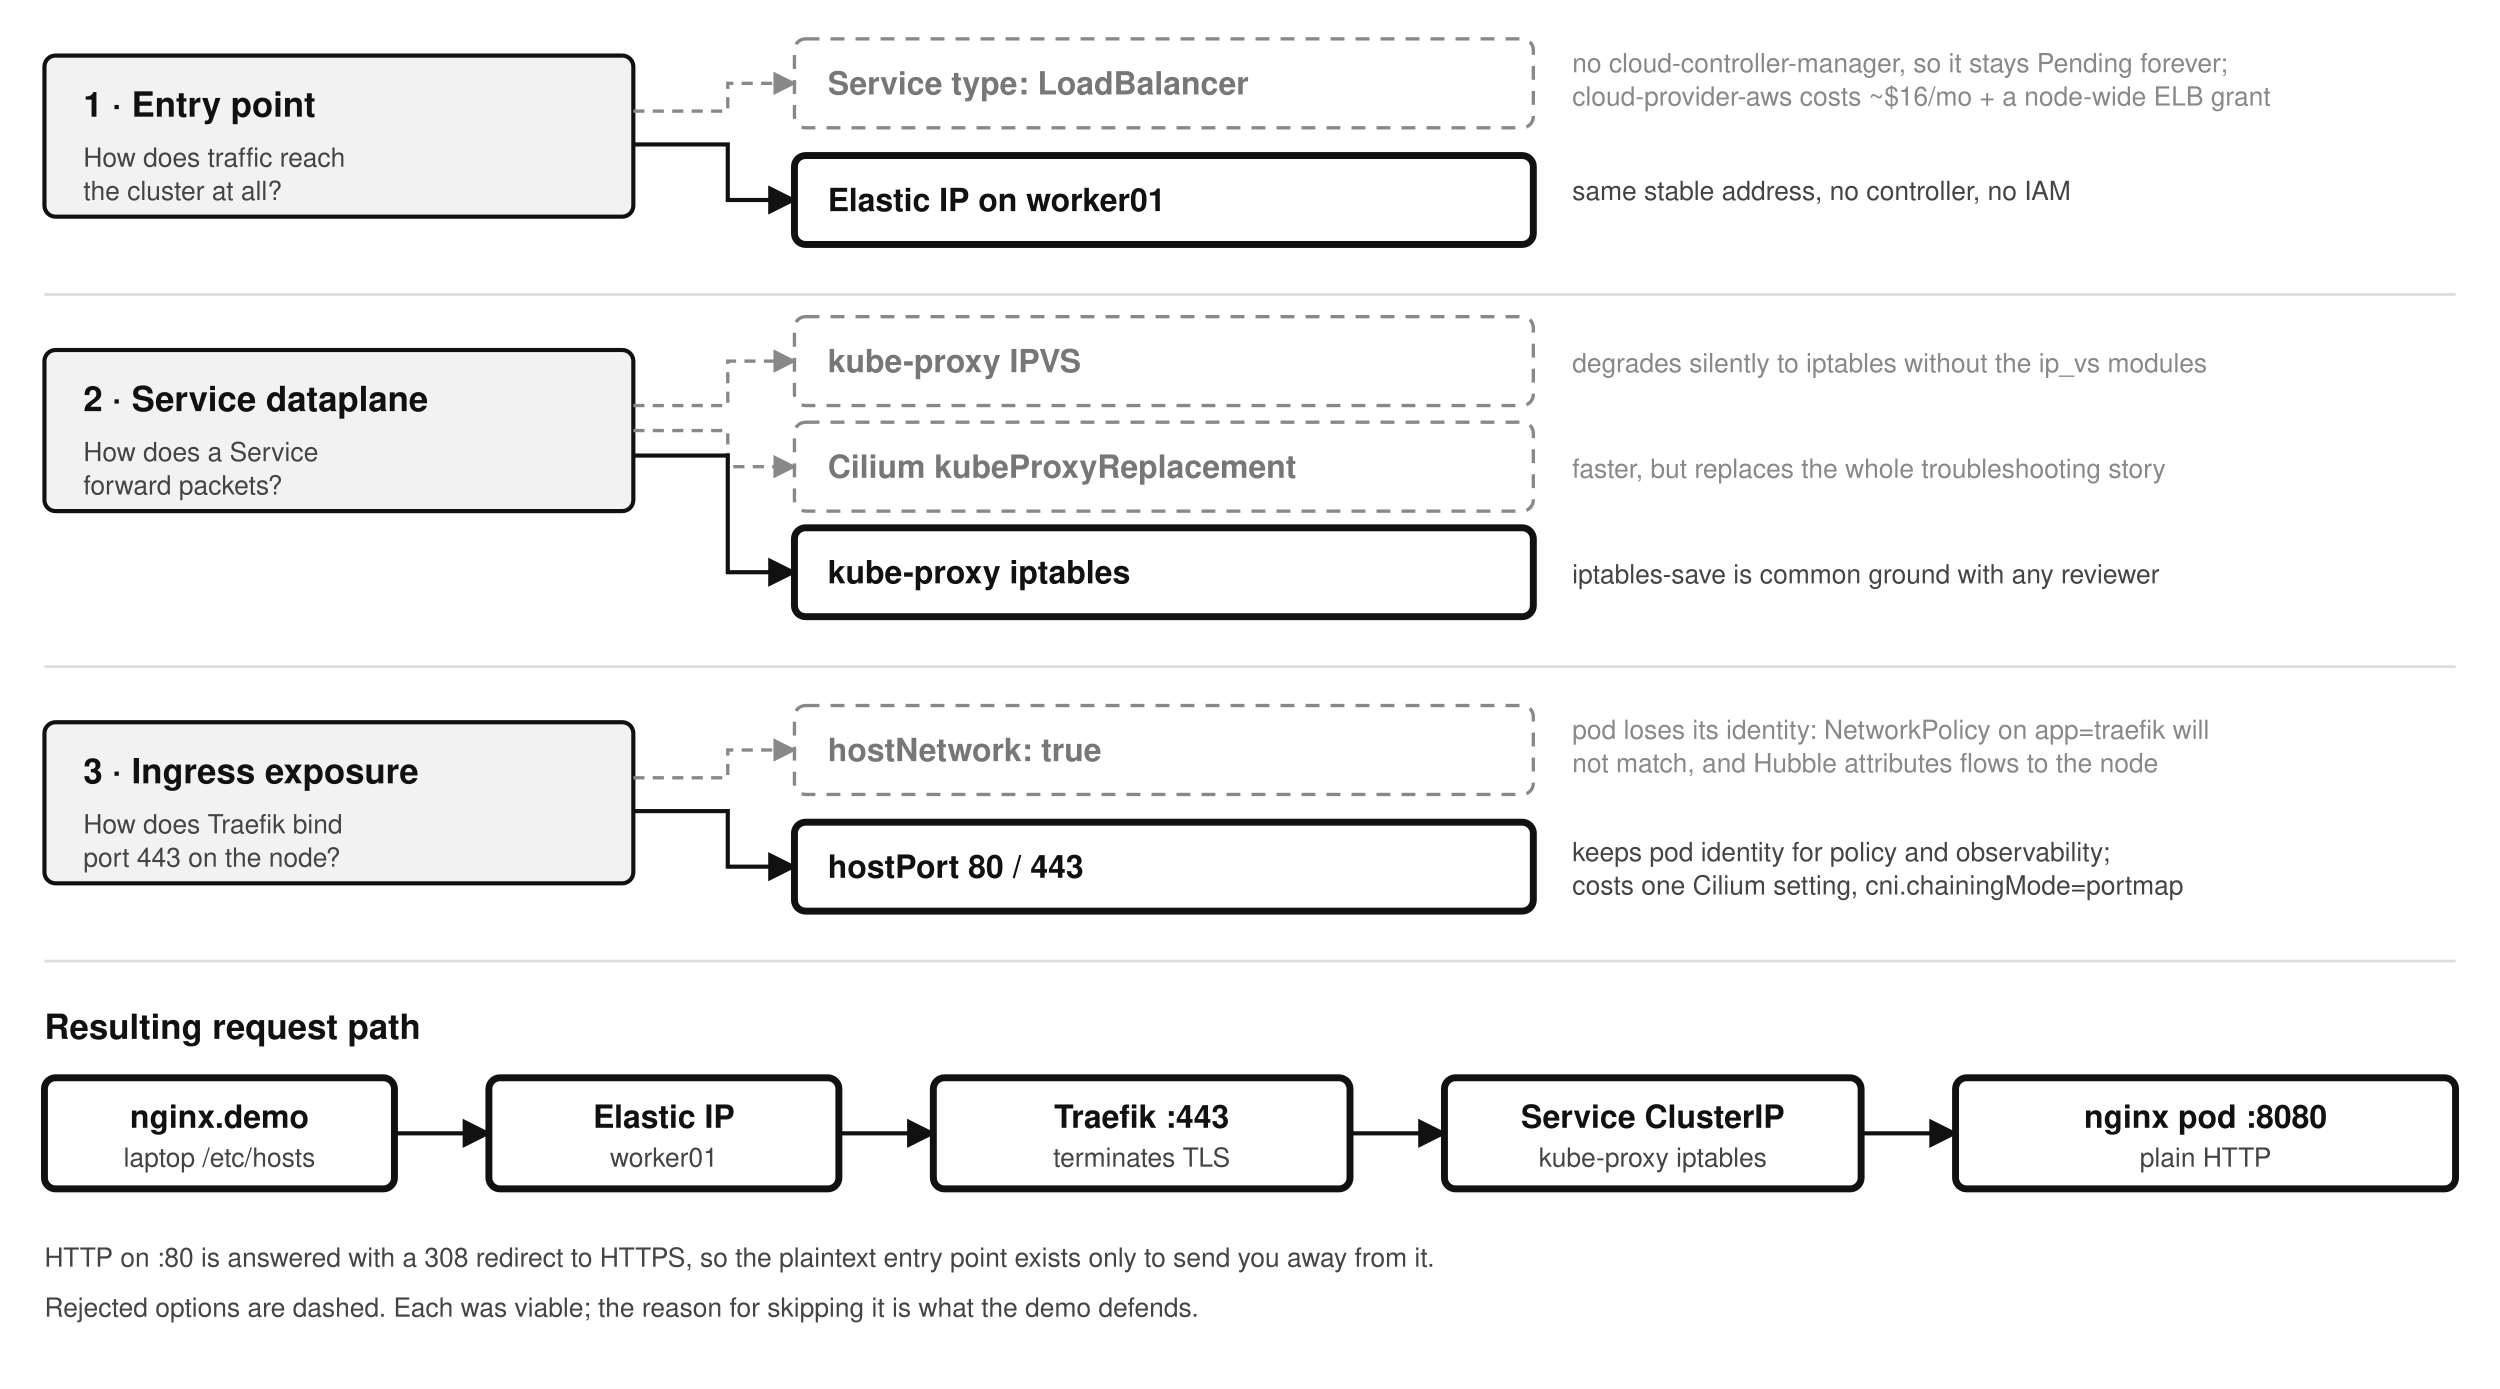
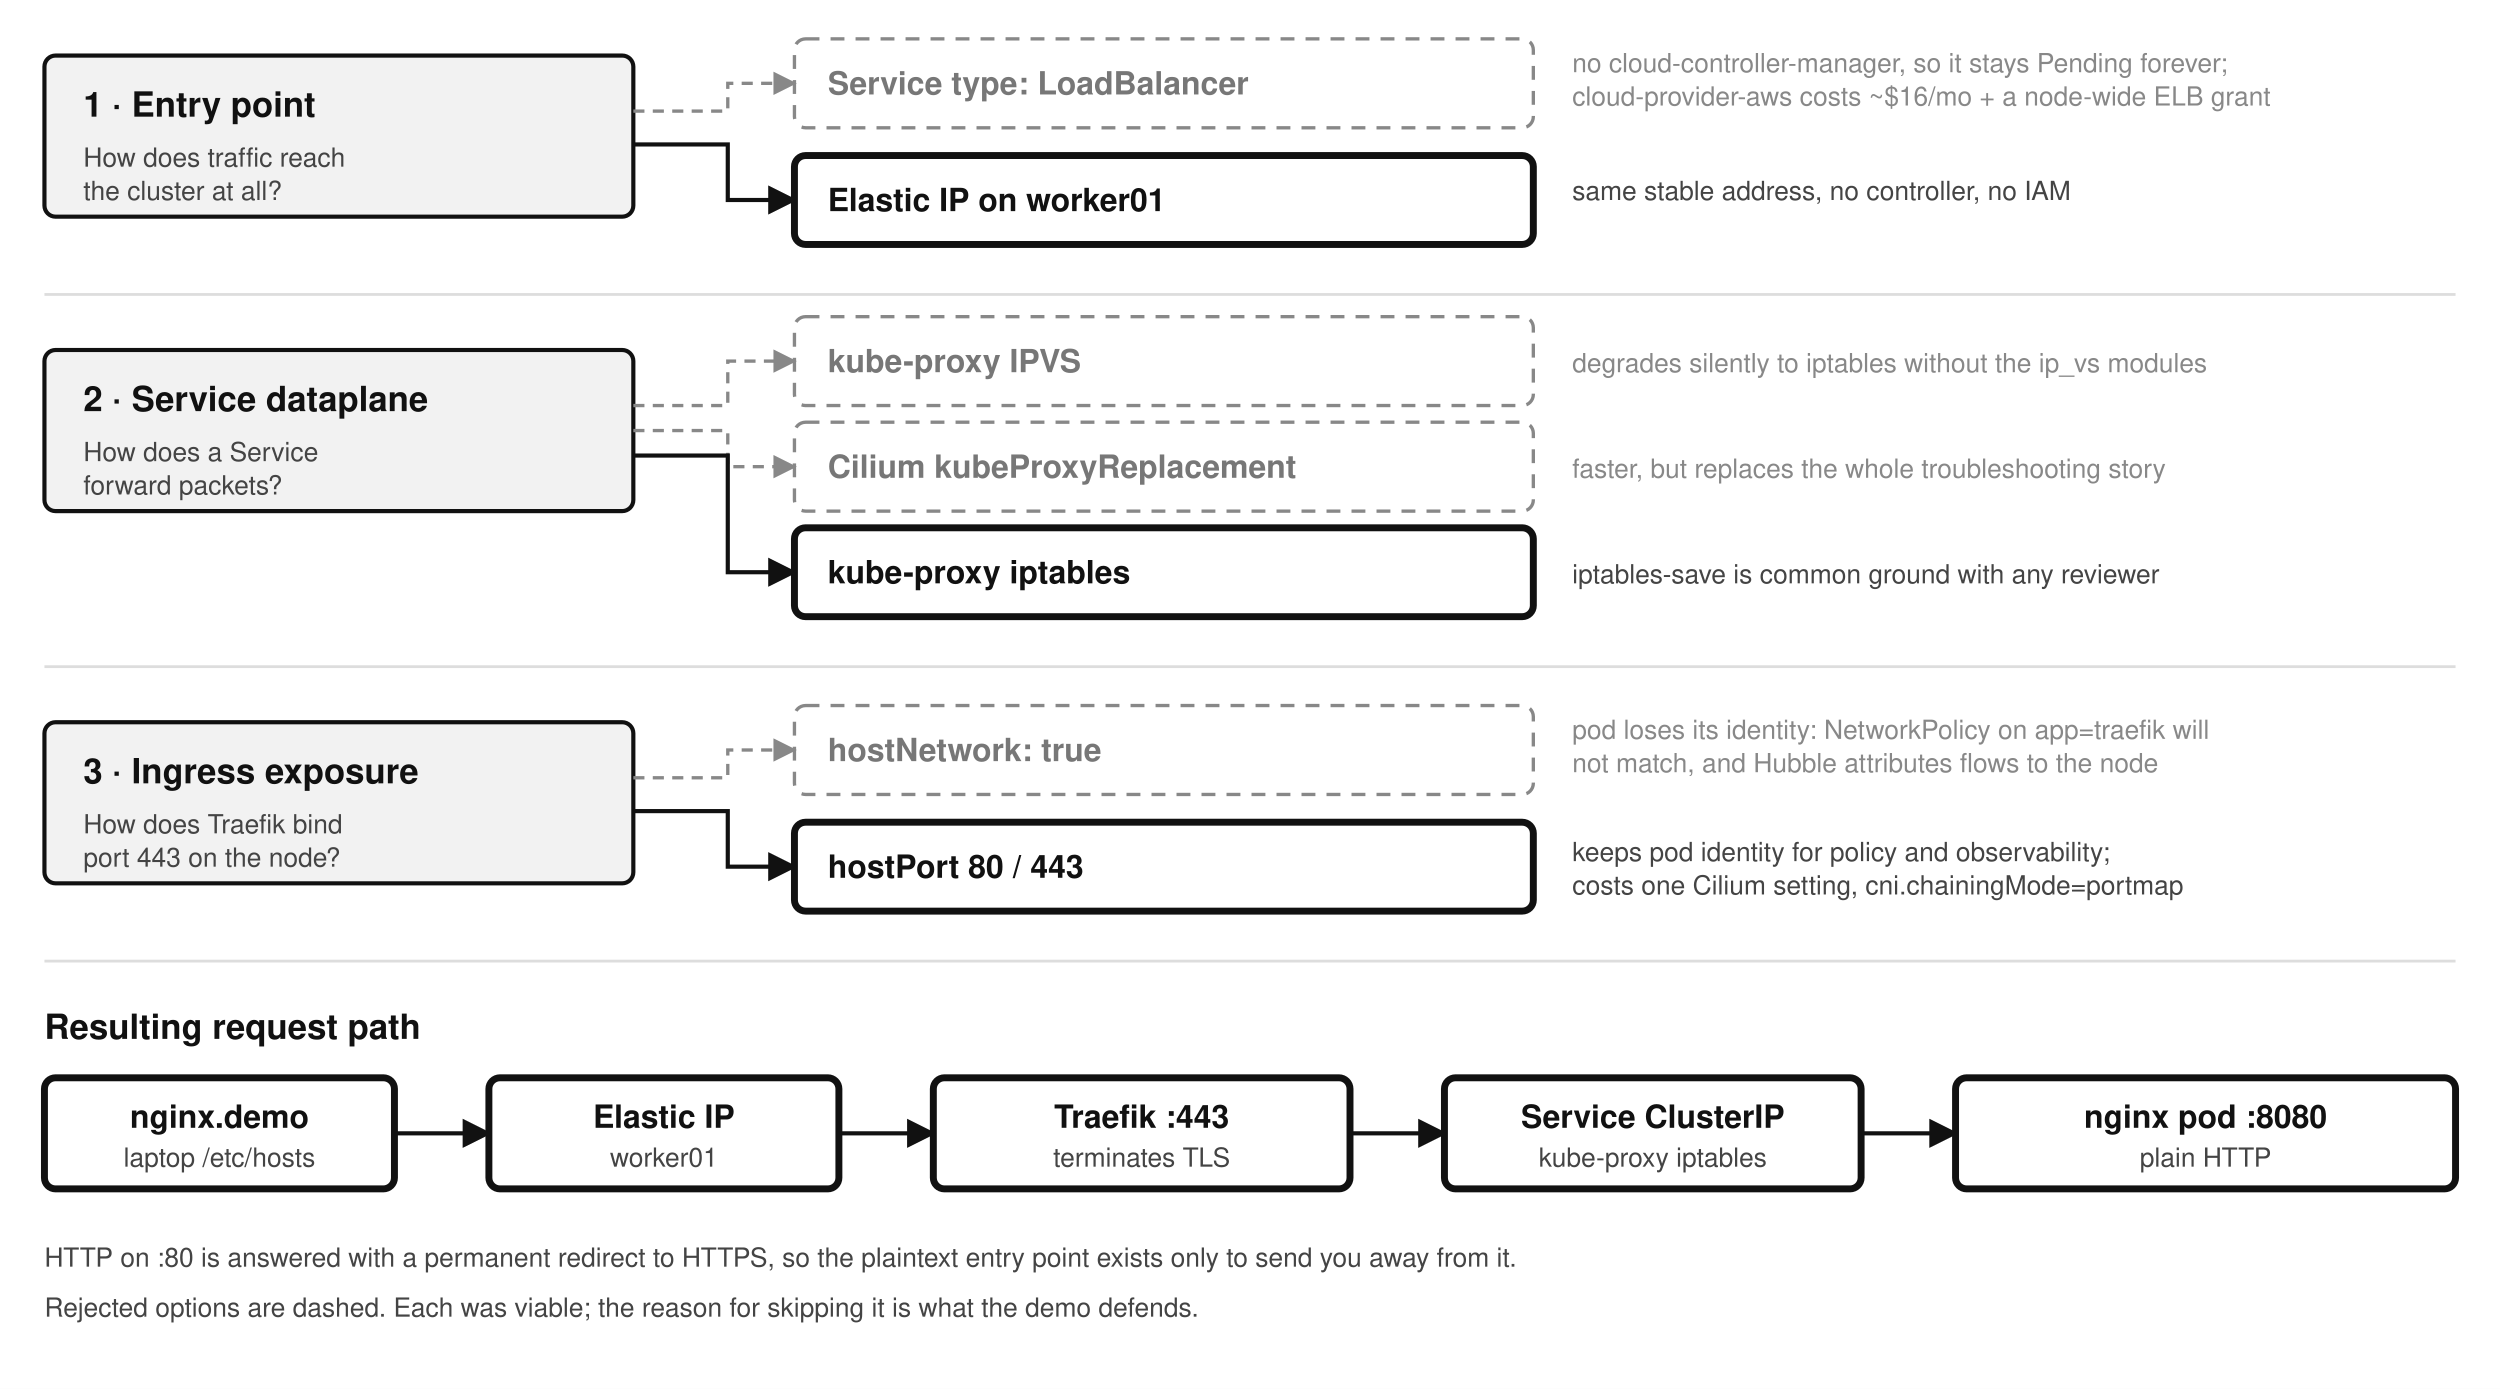
<svg xmlns="http://www.w3.org/2000/svg" viewBox="0 0 900 500" width="900" height="500" role="img" aria-label="Three networking decisions at three layers: entry point, service dataplane, and ingress exposure, each showing rejected alternatives and the chosen option">
  <style>
    .bg  { fill: #ffffff; }
    .q   { fill: #f2f2f2; stroke: #111111; stroke-width: 1.5; }
    .no  { fill: #ffffff; stroke: #888888; stroke-width: 1.2; stroke-dasharray: 5 4; }
    .yes { fill: #ffffff; stroke: #111111; stroke-width: 2.5; }
    .ln  { stroke: #111111; stroke-width: 1.5; fill: none; }
    .lnn { stroke: #888888; stroke-width: 1.2; fill: none; stroke-dasharray: 4 3; }
    text { font-family: ui-sans-serif, system-ui, -apple-system, "Segoe UI", Helvetica, Arial, sans-serif; fill: #111111; }
    .h   { font-size: 12.5px; font-weight: 700; }
    .t   { font-size: 11.5px; font-weight: 600; }
    .tn  { font-size: 11.5px; font-weight: 600; fill: #777777; }
    .xs  { font-size: 9.5px; fill: #444444; }
    .xsn { font-size: 9.5px; fill: #888888; }
    .lbl { font-size: 9.5px; font-weight: 700; fill: #111111; }
  </style>
  <defs>
    <marker id="a" viewBox="0 0 10 10" refX="9" refY="5" markerWidth="7" markerHeight="7" orient="auto-start-reverse">
      <path d="M 0 0 L 10 5 L 0 10 z" fill="#111111" />
    </marker>
    <marker id="g" viewBox="0 0 10 10" refX="9" refY="5" markerWidth="7" markerHeight="7" orient="auto-start-reverse">
      <path d="M 0 0 L 10 5 L 0 10 z" fill="#888888" />
    </marker>
  </defs>
  <rect class="bg" x="0" y="0" width="900" height="500" />
  <rect class="q" x="16" y="20" width="212" height="58" rx="4" />
  <text class="h" x="30" y="42">1 · Entry point</text>
  <text class="xs" x="30" y="60">How does traffic reach</text>
  <text class="xs" x="30" y="72">the cluster at all?</text>
  <rect class="no" x="286" y="14" width="266" height="32" rx="4" />
  <text class="tn" x="298" y="34">Service type: LoadBalancer</text>
  <rect class="yes" x="286" y="56" width="266" height="32" rx="4" />
  <text class="t" x="298" y="76">Elastic IP on worker01</text>
  <path class="lnn" d="M228 40 L262 40 L262 30 L286 30" marker-end="url(#g)" />
  <path class="ln" d="M228 52 L262 52 L262 72 L286 72" marker-end="url(#a)" />
  <text class="xsn" x="566" y="26">no cloud-controller-manager, so it stays Pending forever;</text>
  <text class="xsn" x="566" y="38">cloud-provider-aws costs ~$16/mo + a node-wide ELB grant</text>
  <text class="xs" x="566" y="72">same stable address, no controller, no IAM</text>
  <line x1="16" y1="106" x2="884" y2="106" stroke="#dddddd" stroke-width="1" />
  <rect class="q" x="16" y="126" width="212" height="58" rx="4" />
  <text class="h" x="30" y="148">2 · Service dataplane</text>
  <text class="xs" x="30" y="166">How does a Service</text>
  <text class="xs" x="30" y="178">forward packets?</text>
  <rect class="no" x="286" y="114" width="266" height="32" rx="4" />
  <text class="tn" x="298" y="134">kube-proxy IPVS</text>
  <rect class="no" x="286" y="152" width="266" height="32" rx="4" />
  <text class="tn" x="298" y="172">Cilium kubeProxyReplacement</text>
  <rect class="yes" x="286" y="190" width="266" height="32" rx="4" />
  <text class="t" x="298" y="210">kube-proxy iptables</text>
  <path class="lnn" d="M228 146 L262 146 L262 130 L286 130" marker-end="url(#g)" />
  <path class="lnn" d="M228 155 L262 155 L262 168 L286 168" marker-end="url(#g)" />
  <path class="ln" d="M228 164 L262 164 L262 206 L286 206" marker-end="url(#a)" />
  <text class="xsn" x="566" y="134">degrades silently to iptables without the ip_vs modules</text>
  <text class="xsn" x="566" y="172">faster, but replaces the whole troubleshooting story</text>
  <text class="xs" x="566" y="210">iptables-save is common ground with any reviewer</text>
  <line x1="16" y1="240" x2="884" y2="240" stroke="#dddddd" stroke-width="1" />
  <rect class="q" x="16" y="260" width="212" height="58" rx="4" />
  <text class="h" x="30" y="282">3 · Ingress exposure</text>
  <text class="xs" x="30" y="300">How does Traefik bind</text>
  <text class="xs" x="30" y="312">port 443 on the node?</text>
  <rect class="no" x="286" y="254" width="266" height="32" rx="4" />
  <text class="tn" x="298" y="274">hostNetwork: true</text>
  <rect class="yes" x="286" y="296" width="266" height="32" rx="4" />
  <text class="t" x="298" y="316">hostPort 80 / 443</text>
  <path class="lnn" d="M228 280 L262 280 L262 270 L286 270" marker-end="url(#g)" />
  <path class="ln" d="M228 292 L262 292 L262 312 L286 312" marker-end="url(#a)" />
  <text class="xsn" x="566" y="266">pod loses its identity: NetworkPolicy on app=traefik will</text>
  <text class="xsn" x="566" y="278">not match, and Hubble attributes flows to the node</text>
  <text class="xs" x="566" y="310">keeps pod identity for policy and observability;</text>
  <text class="xs" x="566" y="322">costs one Cilium setting, cni.chainingMode=portmap</text>
  <line x1="16" y1="346" x2="884" y2="346" stroke="#dddddd" stroke-width="1" />
  <text class="h" x="16" y="374">Resulting request path</text>
  <rect class="yes" x="16" y="388" width="126" height="40" rx="4" />
  <text class="t" x="79" y="406" text-anchor="middle">nginx.demo</text>
  <text class="xs" x="79" y="420" text-anchor="middle">laptop /etc/hosts</text>
  <rect class="yes" x="176" y="388" width="126" height="40" rx="4" />
  <text class="t" x="239" y="406" text-anchor="middle">Elastic IP</text>
  <text class="xs" x="239" y="420" text-anchor="middle">worker01</text>
  <rect class="yes" x="336" y="388" width="150" height="40" rx="4" />
  <text class="t" x="411" y="406" text-anchor="middle">Traefik :443</text>
  <text class="xs" x="411" y="420" text-anchor="middle">terminates TLS</text>
  <rect class="yes" x="520" y="388" width="150" height="40" rx="4" />
  <text class="t" x="595" y="406" text-anchor="middle">Service ClusterIP</text>
  <text class="xs" x="595" y="420" text-anchor="middle">kube-proxy iptables</text>
  <rect class="yes" x="704" y="388" width="180" height="40" rx="4" />
  <text class="t" x="794" y="406" text-anchor="middle">nginx pod :8080</text>
  <text class="xs" x="794" y="420" text-anchor="middle">plain HTTP</text>
  <path class="ln" d="M142 408 L176 408" marker-end="url(#a)" />
  <path class="ln" d="M302 408 L336 408" marker-end="url(#a)" />
  <path class="ln" d="M486 408 L520 408" marker-end="url(#a)" />
  <path class="ln" d="M670 408 L704 408" marker-end="url(#a)" />
-   <text class="xs" x="16" y="456">HTTP on :80 is answered with a 308 redirect to HTTPS, so the plaintext entry point exists only to send you away from it.</text>
+   <text class="xs" x="16" y="456">HTTP on :80 is answered with a permanent redirect to HTTPS, so the plaintext entry point exists only to send you away from it.</text>
  <text class="xs" x="16" y="474">Rejected options are dashed. Each was viable; the reason for skipping it is what the demo defends.</text>
</svg>
